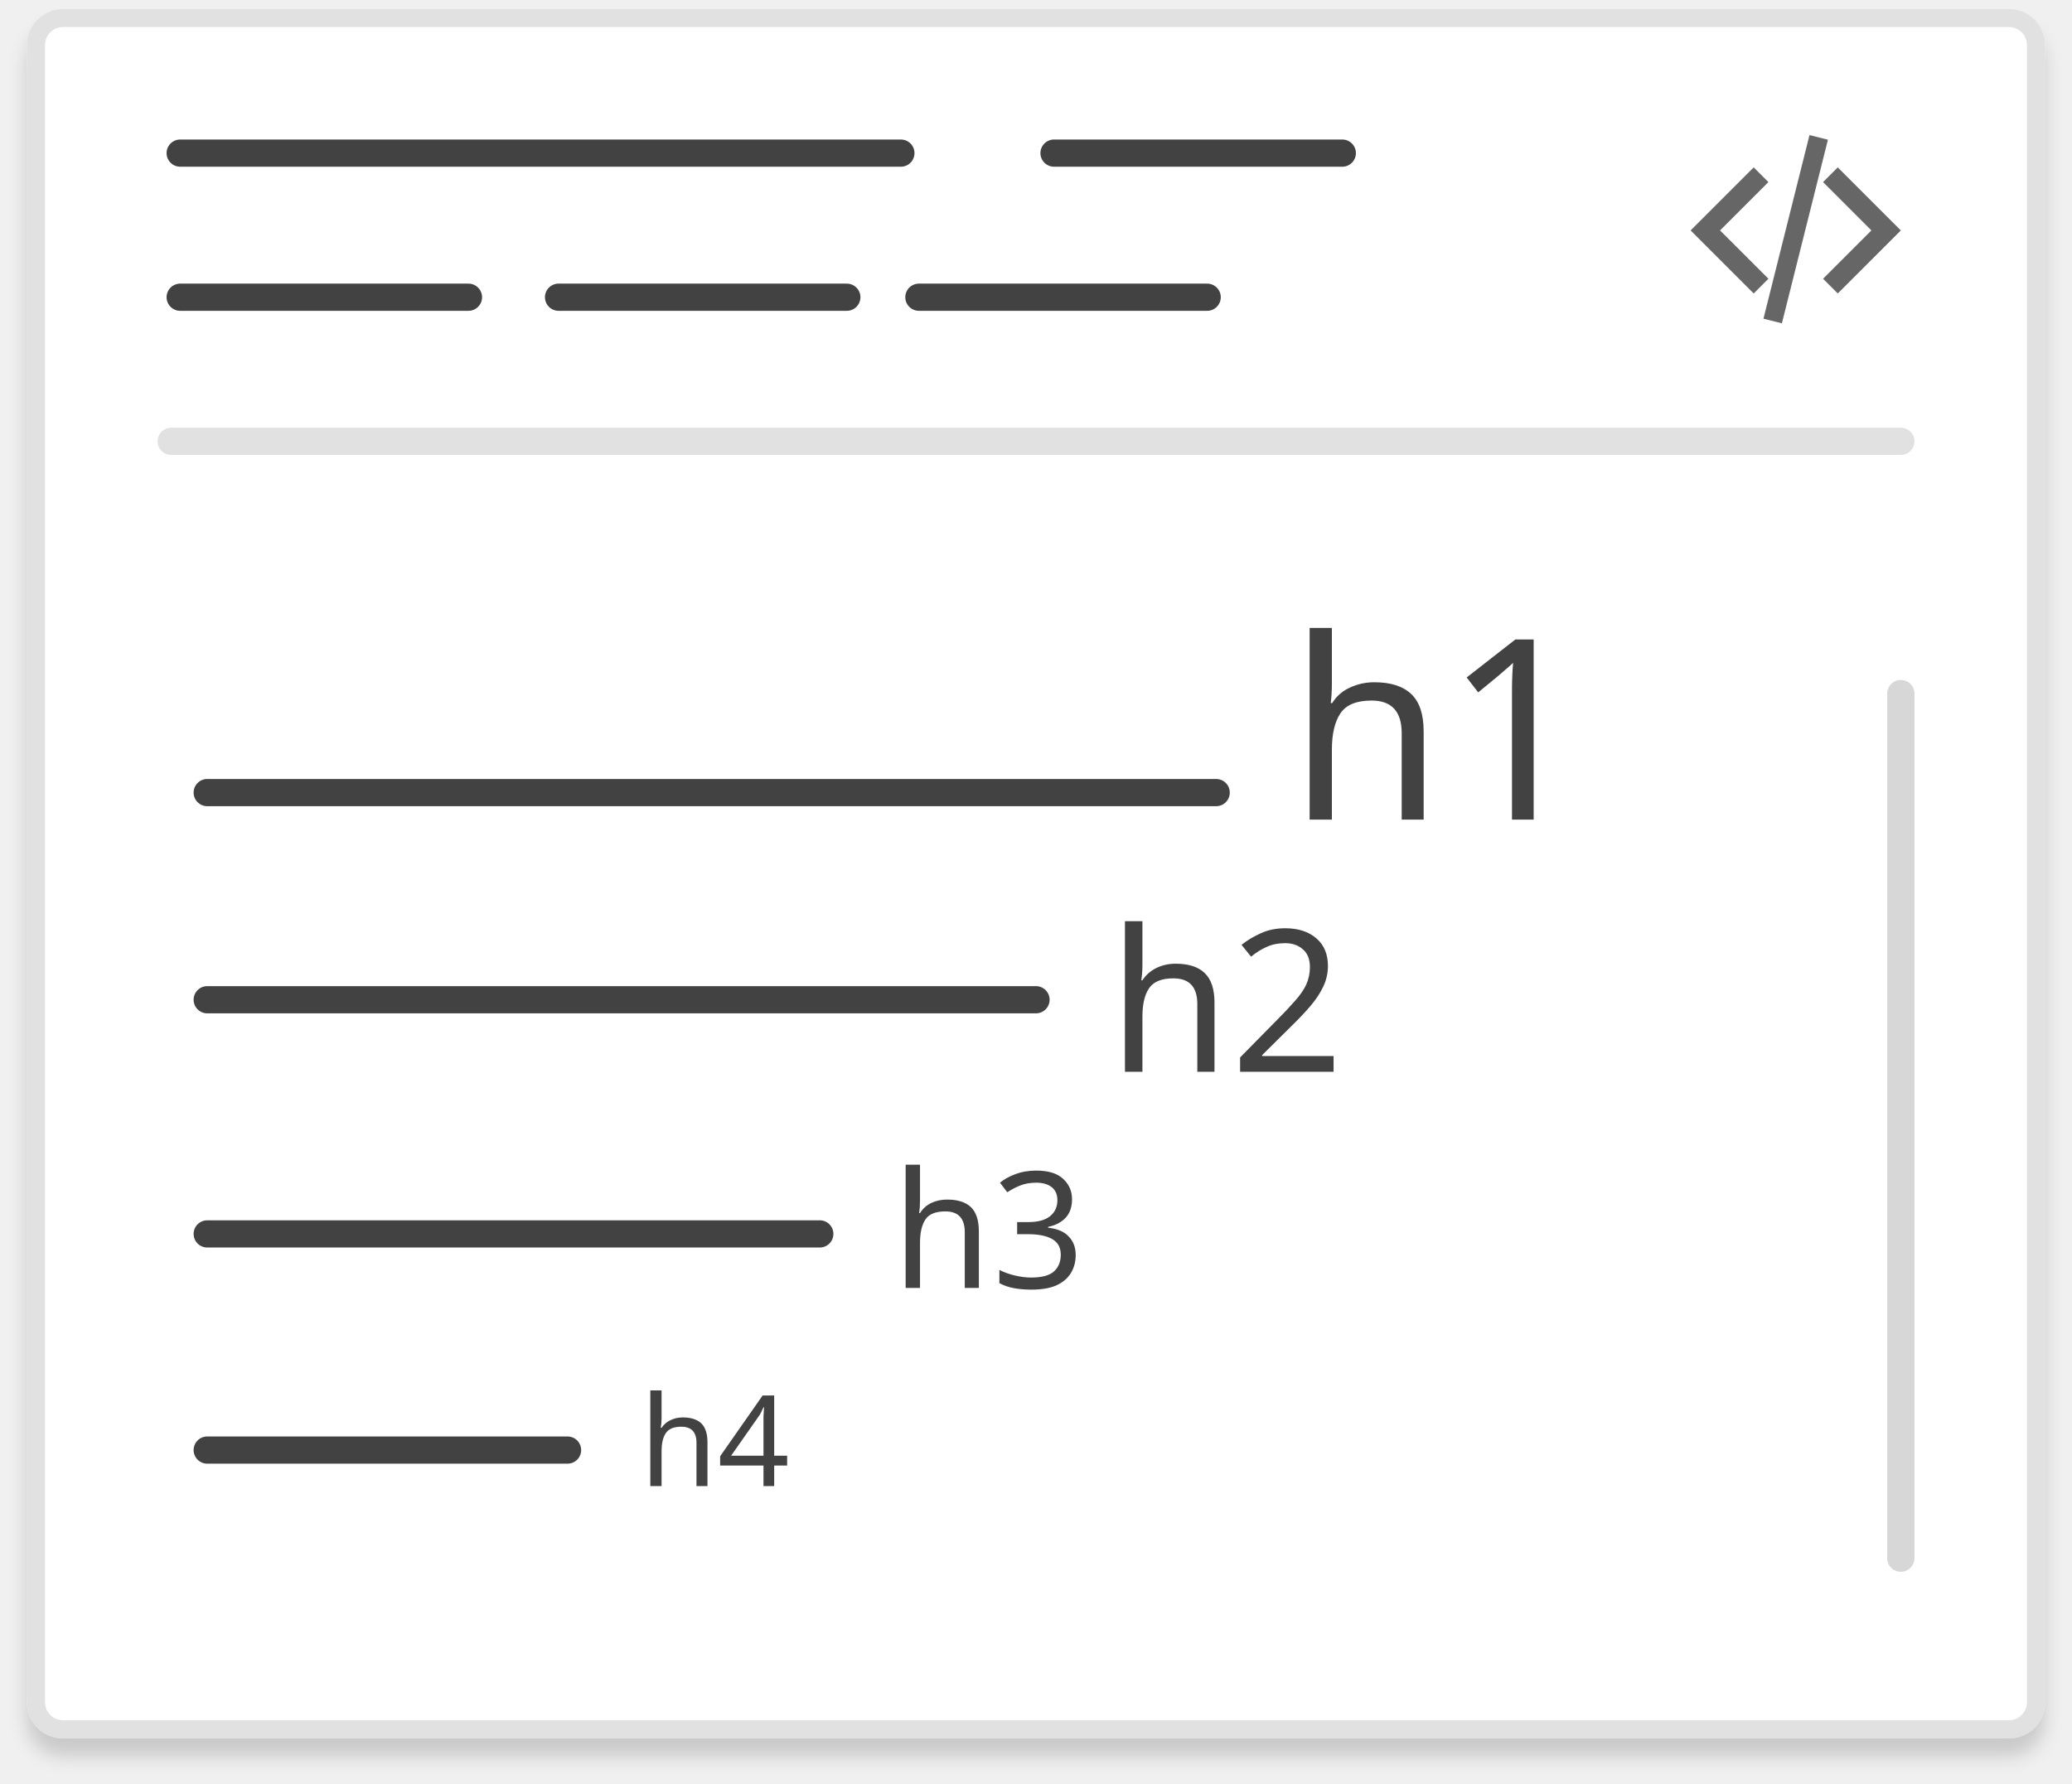
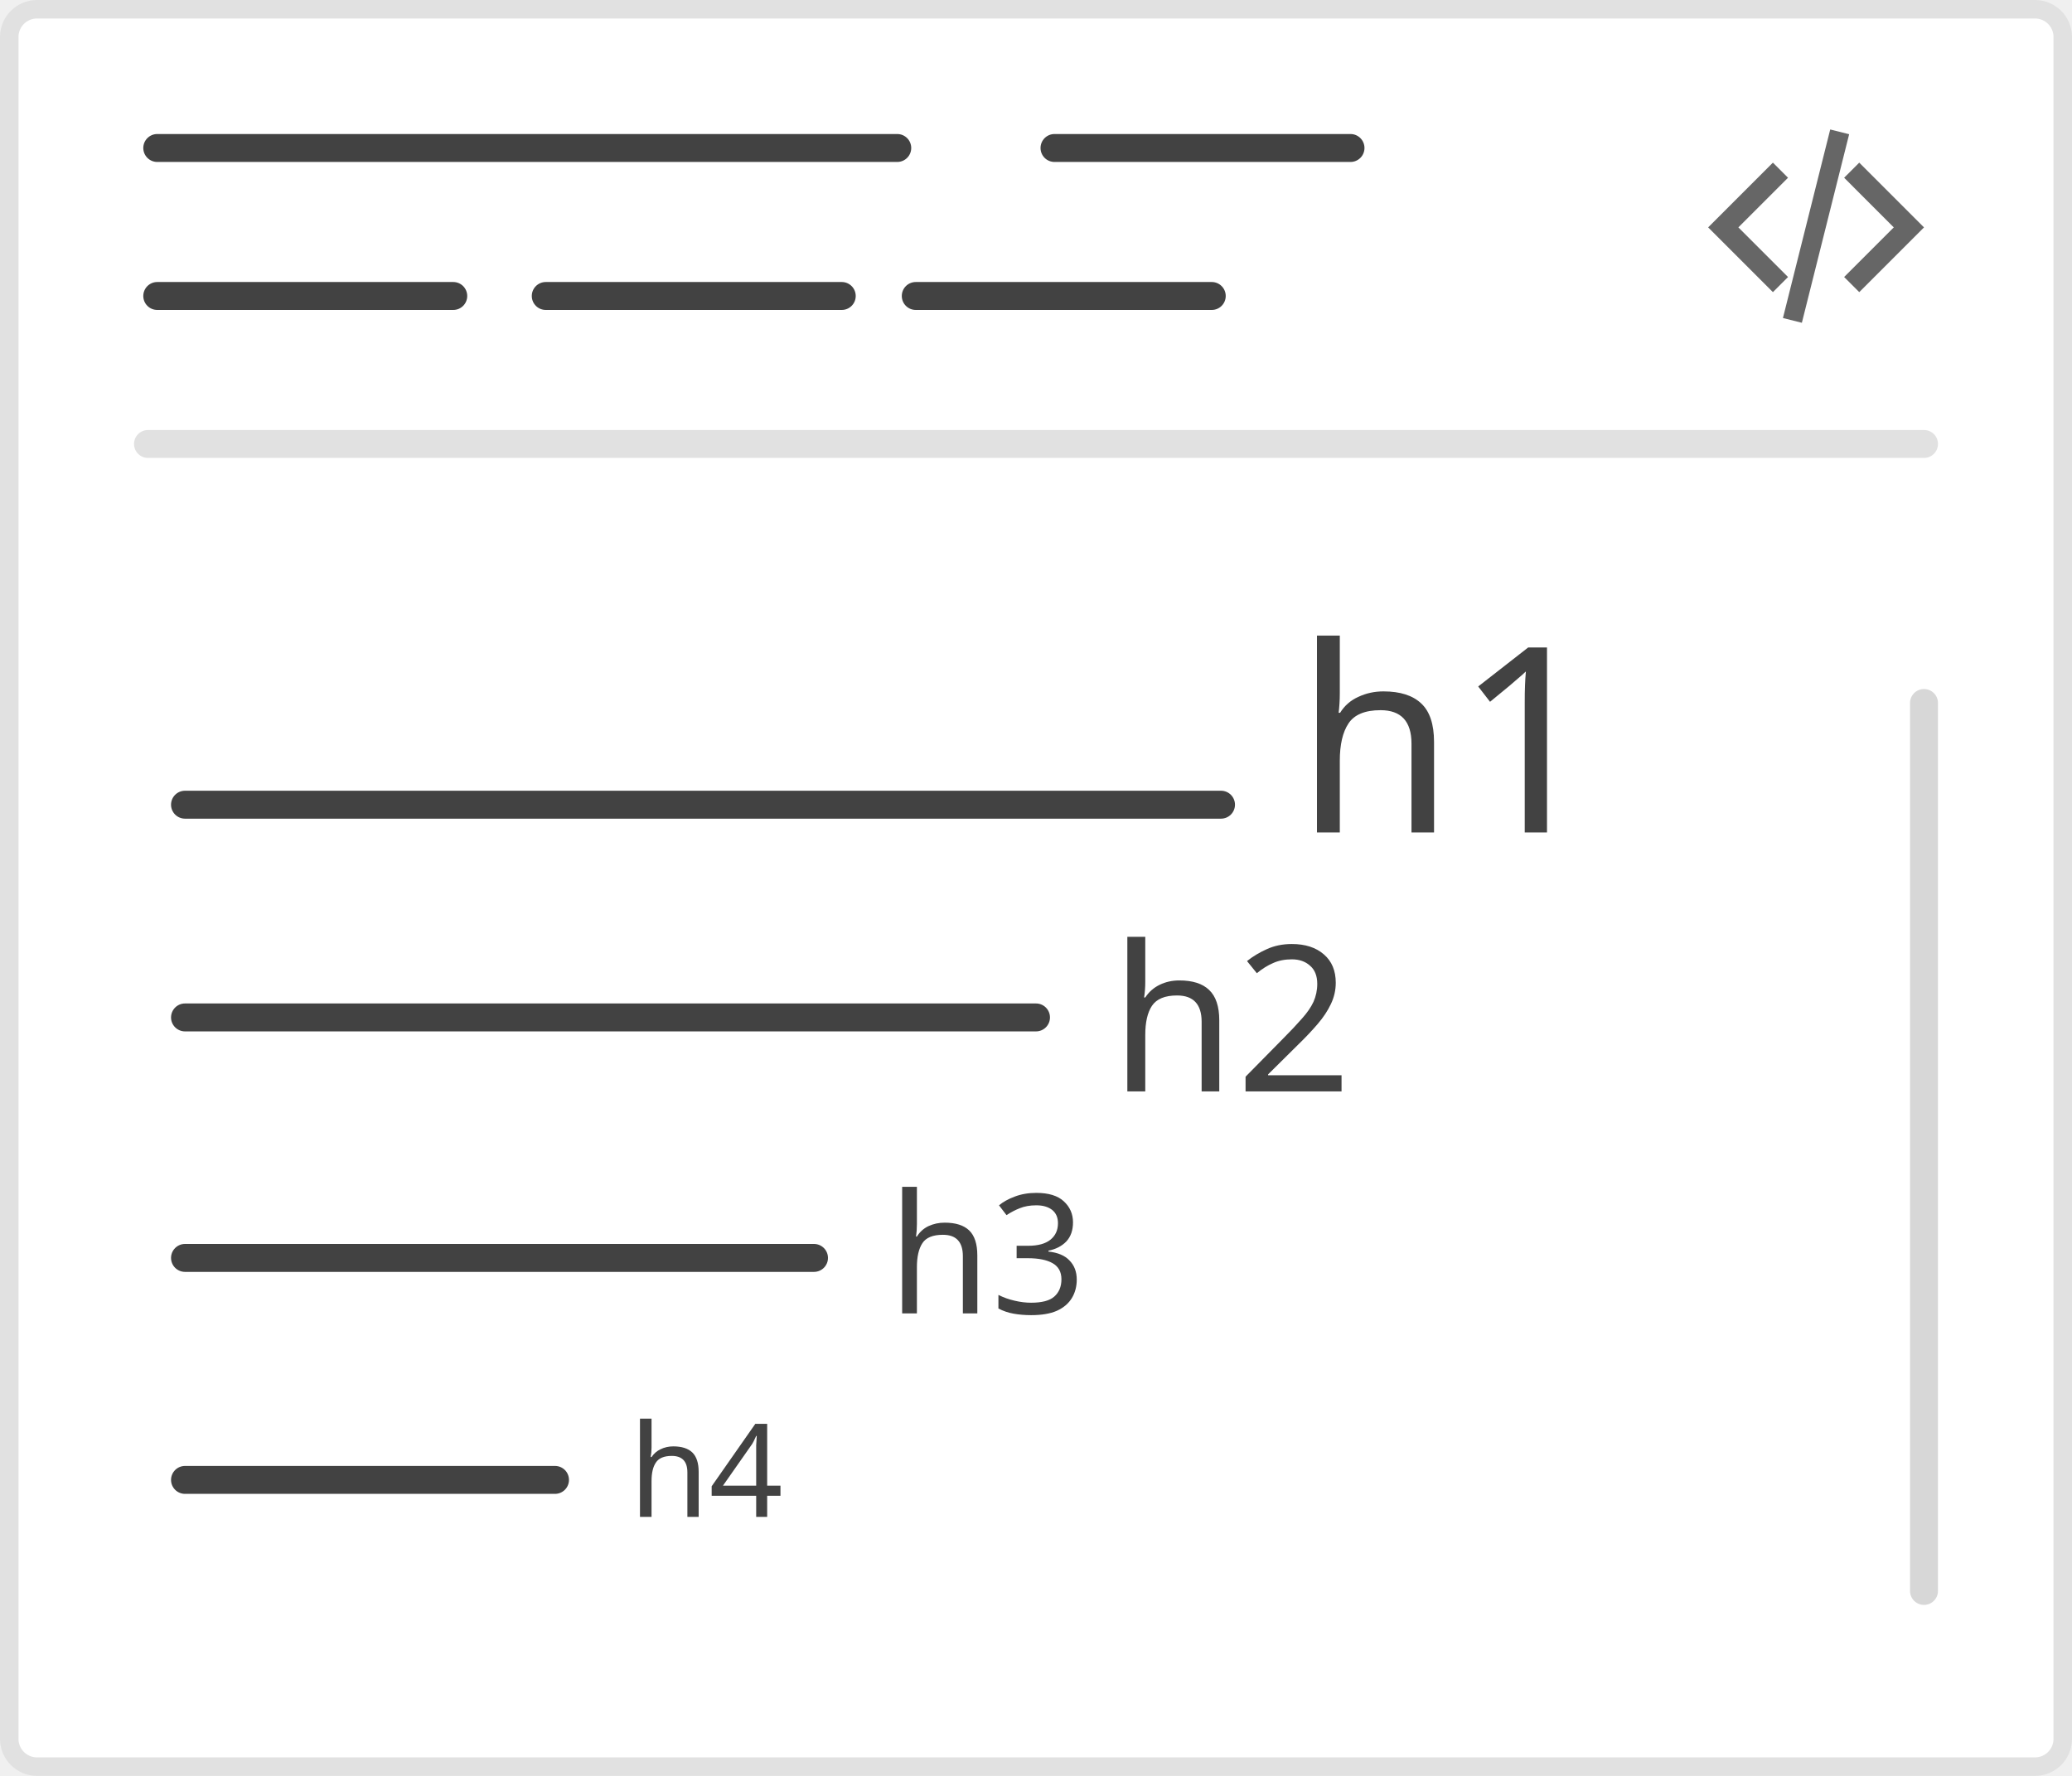
- <svg xmlns="http://www.w3.org/2000/svg" width="115" height="99" viewBox="0 0 115 99">
-   <defs>
-     <filter id="Trazado_7172" x="0" y="0" width="115" height="99" filterUnits="userSpaceOnUse">
-       <feOffset dy="1" input="SourceAlpha" />
-       <feGaussianBlur stdDeviation="0.5" result="blur" />
-       <feFlood flood-opacity="0.161" />
-       <feComposite operator="in" in2="blur" />
-       <feComposite in="SourceGraphic" />
-     </filter>
-   </defs>
-   <g id="Ilustracion_HTML" data-name="Ilustracion HTML" transform="translate(-1022.5 -442.5)">
-     <g transform="matrix(1, 0, 0, 1, 1022.5, 442.5)" filter="url(#Trazado_7172)">
-       <g id="Trazado_7172-2" data-name="Trazado 7172" transform="translate(1.5 0.5)" fill="#fff">
-         <path d="M2,0H110a2,2,0,0,1,2,2V94a2,2,0,0,1-2,2H2a2,2,0,0,1-2-2V2A2,2,0,0,1,2,0Z" stroke="none" />
-         <path d="M 2 1 C 1.449 1 1 1.449 1 2 L 1 94 C 1 94.551 1.449 95 2 95 L 110 95 C 110.551 95 111 94.551 111 94 L 111 2 C 111 1.449 110.551 1 110 1 L 2 1 M 2 0 L 110 0 C 111.105 0 112 0.895 112 2 L 112 94 C 112 95.105 111.105 96 110 96 L 2 96 C 0.895 96 0 95.105 0 94 L 0 2 C 0 0.895 0.895 0 2 0 Z" stroke="none" fill="rgba(0,0,0,0.12)" />
-       </g>
-     </g>
-     <path id="Trazado_7110" data-name="Trazado 7110" d="M18835.143,195h96" transform="translate(-17803.143 272)" fill="none" stroke="rgba(0,0,0,0.12)" stroke-linecap="round" stroke-width="1.51" />
-     <path id="Trazado_7113" data-name="Trazado 7113" d="M18835.145,195h48" transform="translate(1323 -18354.143) rotate(90)" fill="none" stroke="rgba(0,0,0,0.16)" stroke-linecap="round" stroke-width="1.51" />
-     <path id="Trazado_7111" data-name="Trazado 7111" d="M18835.145,195h40" transform="translate(-17802.645 256)" fill="none" stroke="rgba(0,0,0,0.74)" stroke-linecap="round" stroke-width="1.51" />
-     <path id="Trazado_7168" data-name="Trazado 7168" d="M18835.145,195h16" transform="translate(-17802.645 264)" fill="none" stroke="rgba(0,0,0,0.74)" stroke-linecap="round" stroke-width="1.51" />
-     <path id="Trazado_7166" data-name="Trazado 7166" d="M18835.145,195h16" transform="translate(-17754.145 256)" fill="none" stroke="rgba(0,0,0,0.74)" stroke-linecap="round" stroke-width="1.51" />
-     <path id="Trazado_7169" data-name="Trazado 7169" d="M18835.145,195h16" transform="translate(-17781.645 264)" fill="none" stroke="rgba(0,0,0,0.74)" stroke-linecap="round" stroke-width="1.51" />
-     <path id="Trazado_7171" data-name="Trazado 7171" d="M18835.145,195h16" transform="translate(-17761.645 264)" fill="none" stroke="rgba(0,0,0,0.74)" stroke-linecap="round" stroke-width="1.51" />
+ <svg xmlns="http://www.w3.org/2000/svg" width="112" height="96" viewBox="0 0 112 96">
+   <g id="Ilustracion_HTML" data-name="Ilustracion HTML" transform="translate(-1024 -443)">
+     <path id="Trazado_7172" data-name="Trazado 7172" d="M2,0H110a2,2,0,0,1,2,2V94a2,2,0,0,1-2,2H2a2,2,0,0,1-2-2V2A2,2,0,0,1,2,0Z" transform="translate(1024 443)" fill="#fff" />
+     <path id="Trazado_7172_-_Contorno" data-name="Trazado 7172 - Contorno" d="M2,1A1,1,0,0,0,1,2V94a1,1,0,0,0,1,1H110a1,1,0,0,0,1-1V2a1,1,0,0,0-1-1H2M2,0H110a2,2,0,0,1,2,2V94a2,2,0,0,1-2,2H2a2,2,0,0,1-2-2V2A2,2,0,0,1,2,0Z" transform="translate(1024 443)" fill="rgba(0,0,0,0.12)" />
+     <path id="Trazado_7110" data-name="Trazado 7110" d="M18931.143,195.755h-96a.755.755,0,1,1,0-1.51h96a.755.755,0,1,1,0,1.51Z" transform="translate(-17803.143 272)" fill="rgba(0,0,0,0.12)" />
+     <path id="Trazado_7113" data-name="Trazado 7113" d="M18883.145,195.755h-48a.755.755,0,1,1,0-1.51h48a.755.755,0,1,1,0,1.51Z" transform="translate(1323 -18354.143) rotate(90)" fill="rgba(0,0,0,0.16)" />
+     <path id="Trazado_7111" data-name="Trazado 7111" d="M18875.145,195.755h-40a.755.755,0,1,1,0-1.51h40a.755.755,0,1,1,0,1.51Z" transform="translate(-17802.645 256)" fill="rgba(0,0,0,0.74)" />
+     <path id="Trazado_7168" data-name="Trazado 7168" d="M18851.145,195.755h-16a.755.755,0,1,1,0-1.51h16a.755.755,0,1,1,0,1.51Z" transform="translate(-17802.645 264)" fill="rgba(0,0,0,0.74)" />
+     <path id="Trazado_7166" data-name="Trazado 7166" d="M18851.145,195.755h-16a.755.755,0,1,1,0-1.51h16a.755.755,0,1,1,0,1.51Z" transform="translate(-17754.145 256)" fill="rgba(0,0,0,0.74)" />
+     <path id="Trazado_7169" data-name="Trazado 7169" d="M18851.145,195.755h-16a.755.755,0,1,1,0-1.51h16a.755.755,0,1,1,0,1.51Z" transform="translate(-17781.645 264)" fill="rgba(0,0,0,0.74)" />
+     <path id="Trazado_7171" data-name="Trazado 7171" d="M18851.145,195.755h-16a.755.755,0,1,1,0-1.51h16a.755.755,0,1,1,0,1.51Z" transform="translate(-17761.645 264)" fill="rgba(0,0,0,0.74)" />
    <g id="Grupo_3908" data-name="Grupo 3908" transform="translate(2.002 267.5)">
-       <path id="Trazado_7084" data-name="Trazado 7084" d="M18835.143,195h56" transform="translate(-17803.145 24)" fill="none" stroke="rgba(0,0,0,0.74)" stroke-linecap="round" stroke-width="1.51" />
+       <path id="Trazado_7084" data-name="Trazado 7084" d="M18891.143,195.755h-56a.755.755,0,1,1,0-1.51h56a.755.755,0,1,1,0,1.51Z" transform="translate(-17803.145 24)" fill="rgba(0,0,0,0.74)" />
    </g>
    <g id="Grupo_3909" data-name="Grupo 3909" transform="translate(2 279.5)">
-       <path id="Trazado_7084-2" data-name="Trazado 7084" d="M18835.143,195h46" transform="translate(-17803.143 23.5)" fill="none" stroke="rgba(0,0,0,0.74)" stroke-linecap="round" stroke-width="1.51" />
+       <path id="Trazado_7084-2" data-name="Trazado 7084" d="M18881.143,195.755h-46a.755.755,0,1,1,0-1.51h46a.755.755,0,1,1,0,1.51Z" transform="translate(-17803.143 23.5)" fill="rgba(0,0,0,0.74)" />
    </g>
    <g id="Grupo_3910" data-name="Grupo 3910" transform="translate(-6 291.5)">
-       <path id="Trazado_7084-3" data-name="Trazado 7084" d="M18835.145,195h34" transform="translate(-17795.145 24.5)" fill="none" stroke="rgba(0,0,0,0.74)" stroke-linecap="round" stroke-width="1.51" />
+       <path id="Trazado_7084-3" data-name="Trazado 7084" d="M18869.145,195.755h-34a.755.755,0,1,1,0-1.51h34a.755.755,0,1,1,0,1.51Z" transform="translate(-17795.145 24.5)" fill="rgba(0,0,0,0.74)" />
    </g>
    <g id="Grupo_3933" data-name="Grupo 3933" transform="translate(-6 304.5)">
-       <path id="Trazado_7084-4" data-name="Trazado 7084" d="M18835.145,195h20" transform="translate(-17795.145 23.5)" fill="none" stroke="rgba(0,0,0,0.74)" stroke-linecap="round" stroke-width="1.51" />
+       <path id="Trazado_7084-4" data-name="Trazado 7084" d="M18855.145,195.755h-20a.755.755,0,1,1,0-1.51h20a.755.755,0,1,1,0,1.51Z" transform="translate(-17795.145 23.5)" fill="rgba(0,0,0,0.74)" />
    </g>
    <text id="h1" transform="translate(1094 488)" fill="rgba(0,0,0,0.74)" font-size="14" font-family="Poppins-Medium, Poppins" font-weight="500">
      <tspan x="0" y="0">h1</tspan>
    </text>
    <text id="h2" transform="translate(1084 502)" fill="rgba(0,0,0,0.74)" font-size="11" font-family="Poppins-Medium, Poppins" font-weight="500">
      <tspan x="0" y="0">h2</tspan>
    </text>
    <text id="h3" transform="translate(1072 514)" fill="rgba(0,0,0,0.74)" font-size="9" font-family="Poppins-Medium, Poppins" font-weight="500">
      <tspan x="0" y="0">h3</tspan>
    </text>
    <text id="h4" transform="translate(1058 525)" fill="rgba(0,0,0,0.74)" font-size="7" font-family="Poppins-Medium, Poppins" font-weight="500">
      <tspan x="0" y="0">h4</tspan>
    </text>
    <g id="Grupo_3944" data-name="Grupo 3944" transform="translate(1115.166 448.292)">
      <path id="Trazado_7181" data-name="Trazado 7181" d="M5.484,9.683,2.8,7,5.484,4.316,4.667,3.5,1.167,7l3.5,3.5Zm3.033,0L11.2,7,8.517,4.316,9.334,3.5l3.5,3.5-3.5,3.5Z" fill="rgba(0,0,0,0.6)" />
      <rect id="Rectángulo_6471" data-name="Rectángulo 6471" width="10.508" height="1.055" transform="translate(5.209 11.9) rotate(-75.924)" fill="rgba(0,0,0,0.6)" />
    </g>
  </g>
</svg>
